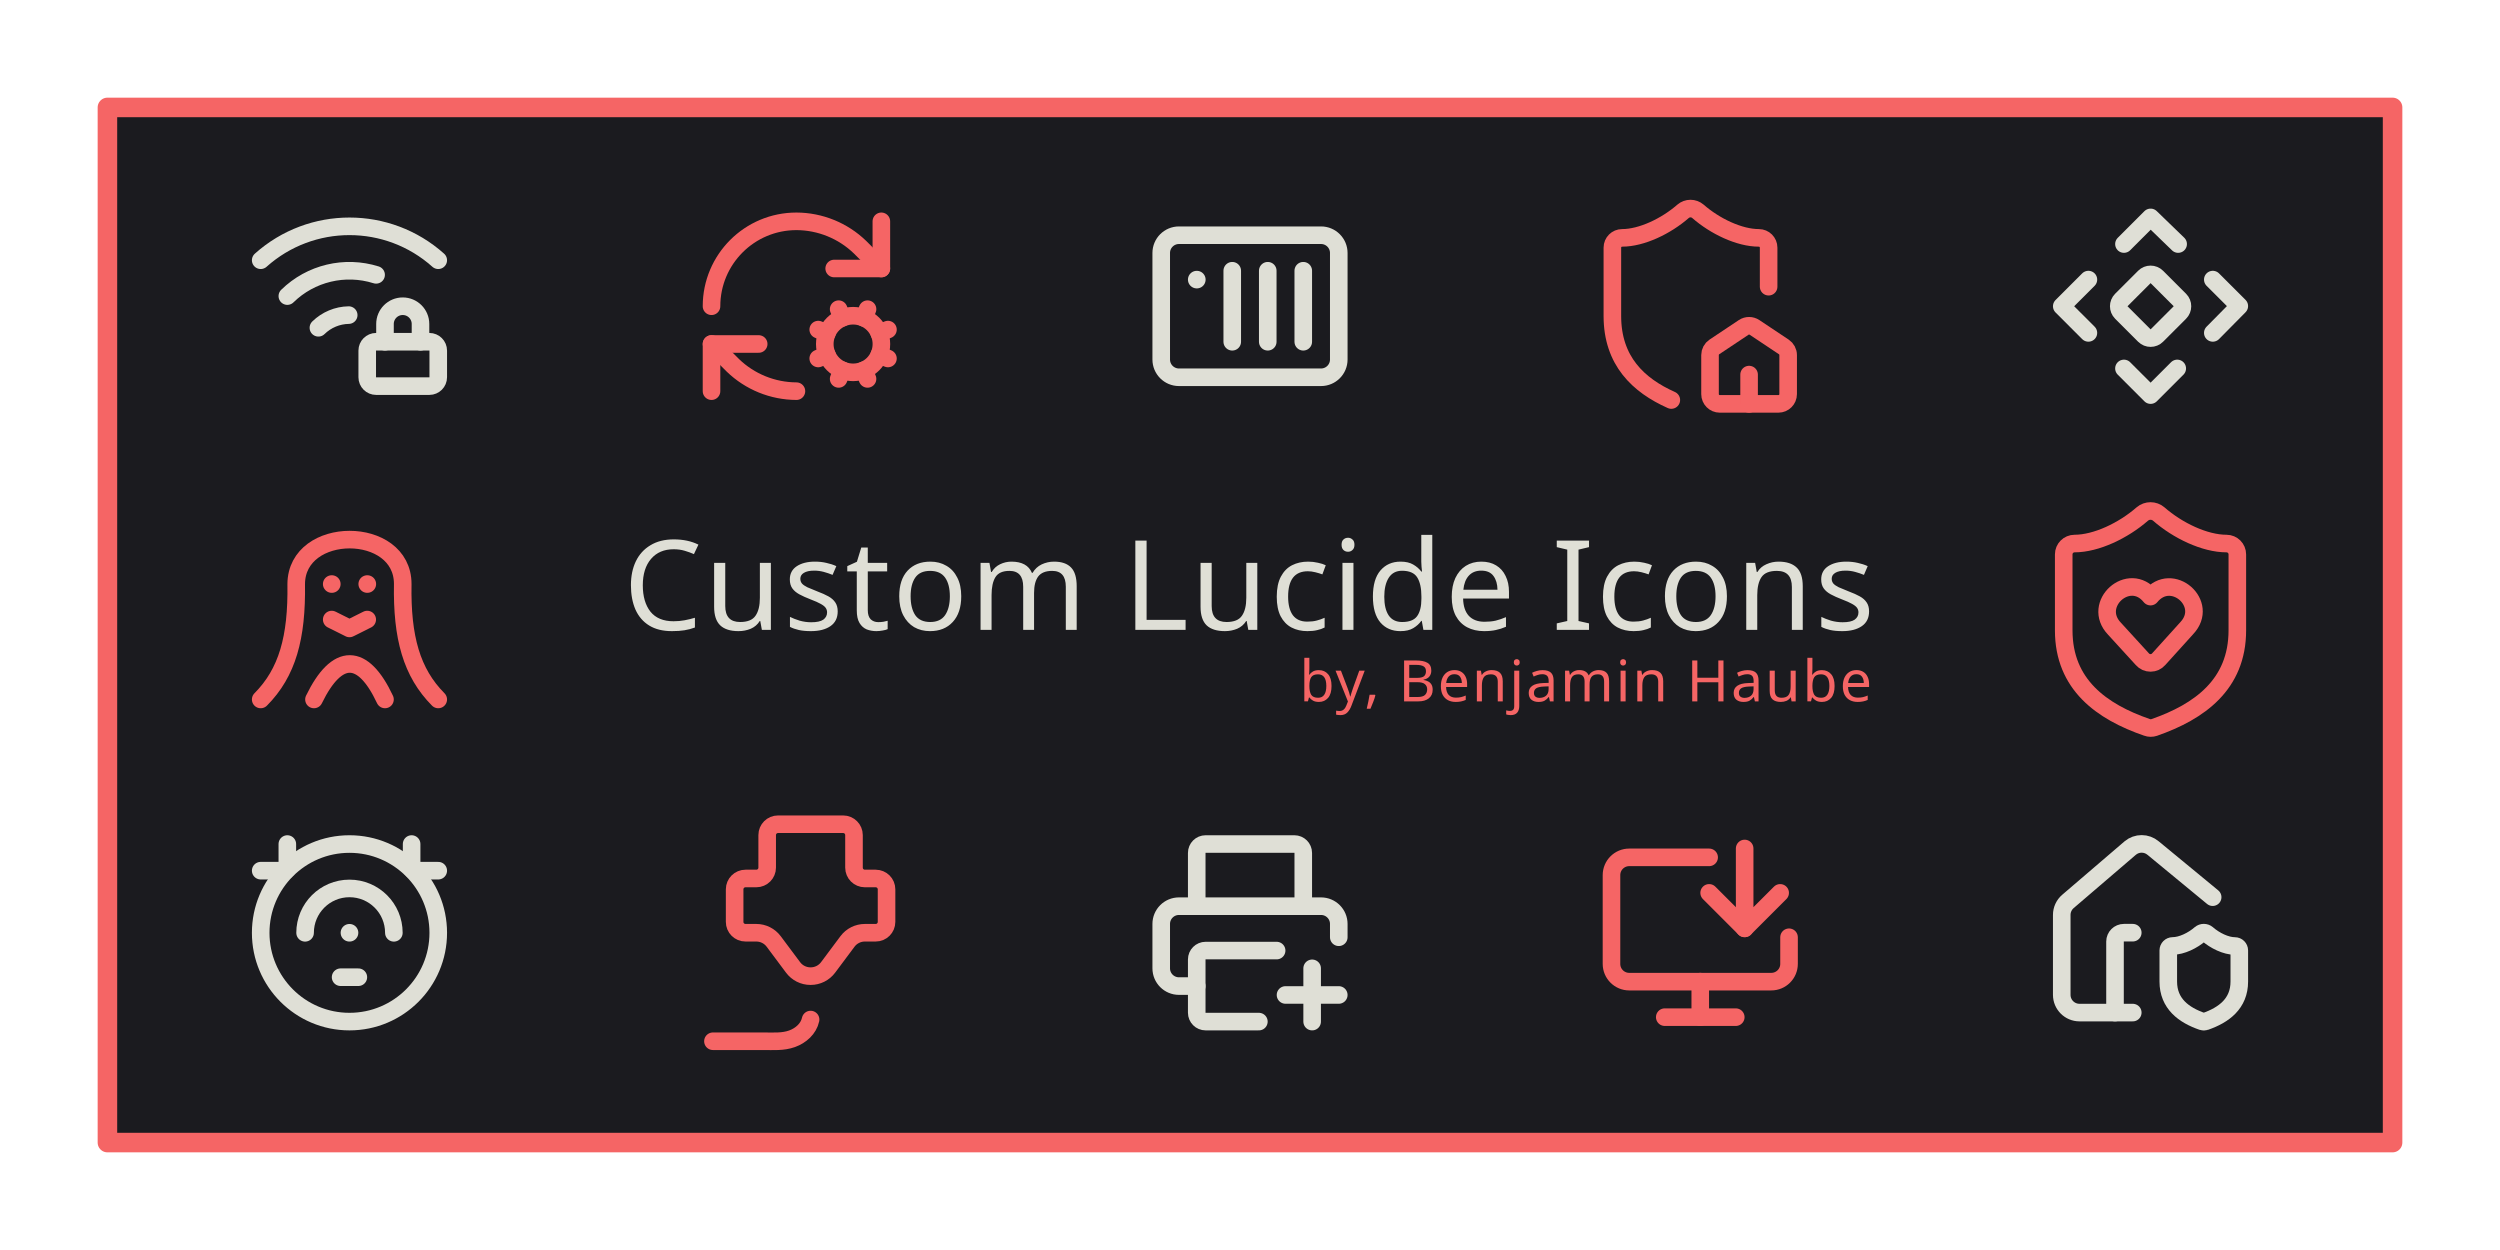
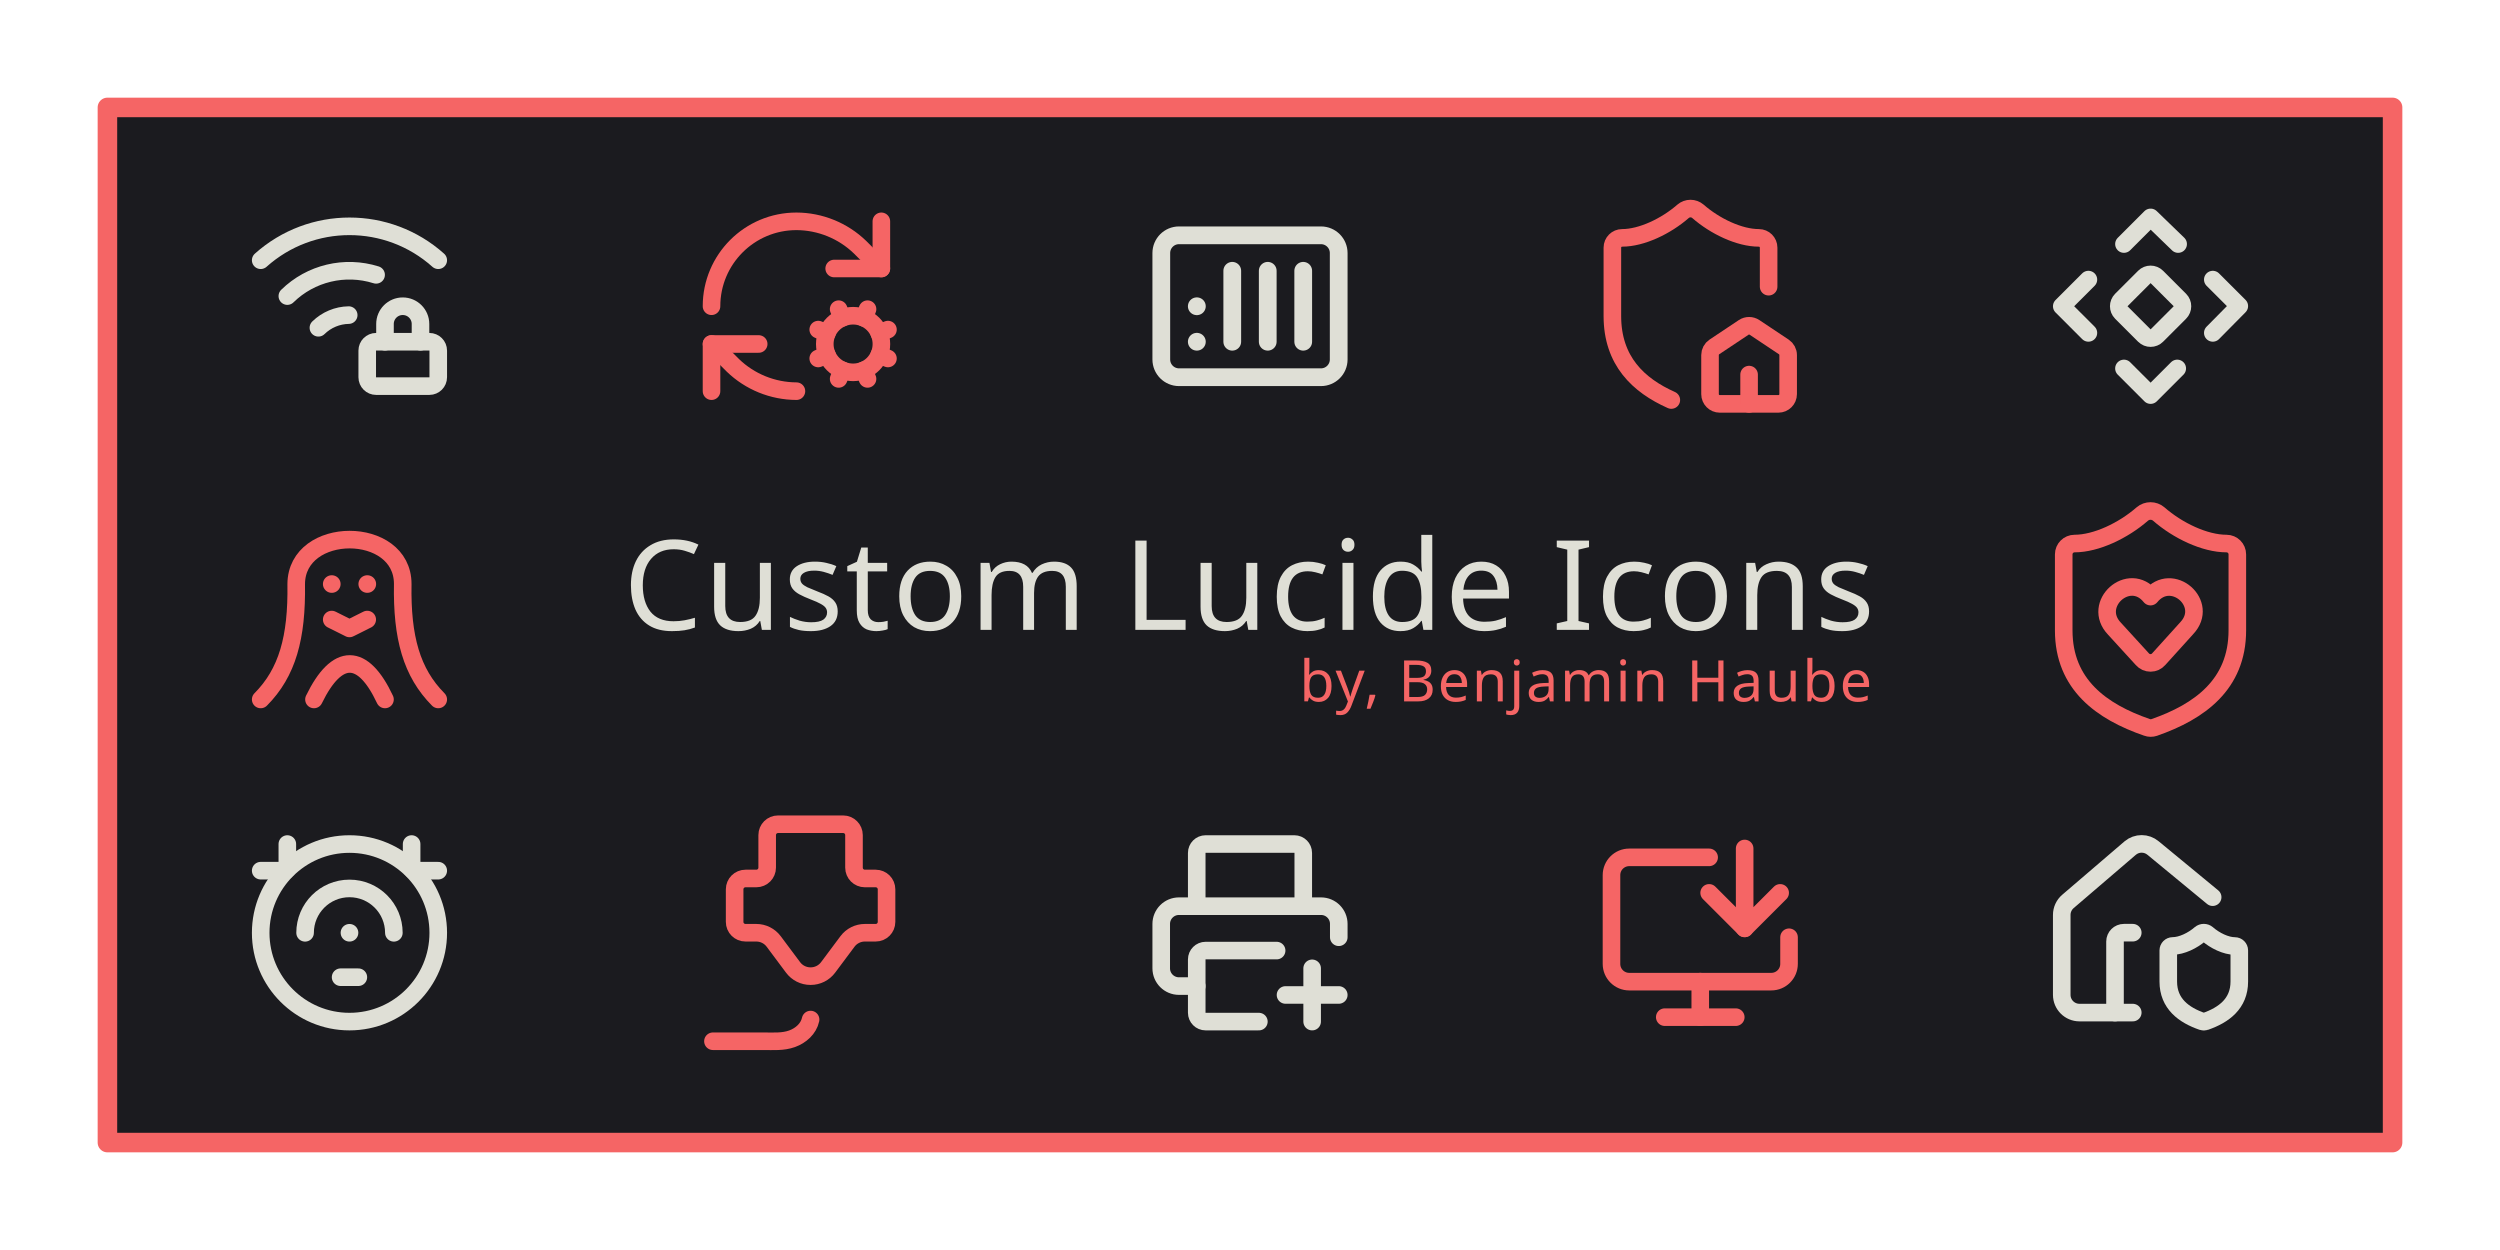
<svg xmlns="http://www.w3.org/2000/svg" version="1.1" id="svg1" width="1280" height="640" xml:space="preserve">
  <defs id="defs1">
    <rect x="302.006" y="181.931" width="646.22" height="77.867" id="rect5" />
  </defs>
  <rect id="rect4" width="1170" height="530" x="55" y="55" style="fill:#1b1b1f;fill-opacity:1;stroke:#f56565;stroke-width:10;stroke-linecap:round;stroke-linejoin:round;stroke-dasharray:none;stroke-opacity:1" />
  <g id="g3" transform="translate(0,-21.50025)">
    <path d="m 670.395,363.734 q 0,0.997 -0.059,1.877 -0.029,0.851 -0.088,1.349 h 0.147 q 0.675,-0.997 1.848,-1.672 1.173,-0.675 3.021,-0.675 2.933,0 4.693,2.053 1.789,2.024 1.789,6.072 0,4.048 -1.789,6.101 -1.789,2.053 -4.693,2.053 -1.848,0 -3.021,-0.675 -1.173,-0.675 -1.848,-1.613 h -0.205 l -0.528,1.995 h -1.848 v -22.293 h 2.581 z m 4.429,3.021 q -2.493,0 -3.461,1.437 -0.968,1.437 -0.968,4.459 v 0.117 q 0,2.904 0.939,4.459 0.968,1.525 3.549,1.525 2.112,0 3.139,-1.555 1.056,-1.555 1.056,-4.488 0,-5.955 -4.253,-5.955 z m 8.979,-1.877 H 686.56 l 3.403,8.947 q 0.44,1.173 0.792,2.259 0.352,1.056 0.528,2.024 H 691.4 q 0.176,-0.733 0.557,-1.907 0.381,-1.203 0.792,-2.405 l 3.197,-8.917 h 2.787 l -6.776,17.893 q -0.821,2.229 -2.141,3.549 -1.291,1.32 -3.579,1.32 -0.704,0 -1.232,-0.088 -0.528,-0.059 -0.909,-0.147 v -2.053 q 0.323,0.059 0.763,0.117 0.469,0.059 0.968,0.059 1.349,0 2.171,-0.763 0.851,-0.763 1.32,-2.024 l 0.821,-2.083 z m 20.389,12.643 q -0.381,1.555 -1.115,3.403 -0.704,1.877 -1.408,3.461 h -1.907 q 0.411,-1.672 0.821,-3.667 0.44,-1.995 0.645,-3.52 h 2.757 z m 20.685,-17.864 q 3.931,0 5.925,1.173 2.024,1.144 2.024,4.019 0,1.848 -1.027,3.08 -1.027,1.203 -2.963,1.555 v 0.147 q 1.32,0.205 2.376,0.763 1.085,0.557 1.701,1.584 0.616,1.027 0.616,2.669 0,2.845 -1.965,4.4 -1.936,1.555 -5.309,1.555 h -7.363 v -20.944 z m 0.528,8.917 q 2.699,0 3.696,-0.851 0.997,-0.88 0.997,-2.581 0,-1.731 -1.232,-2.464 -1.203,-0.763 -3.872,-0.763 h -3.461 v 6.659 z m -3.872,2.2 v 7.597 h 4.224 q 2.787,0 3.872,-1.085 1.085,-1.085 1.085,-2.845 0,-1.643 -1.144,-2.64 -1.115,-1.027 -4.019,-1.027 z m 23.147,-6.189 q 2.024,0 3.461,0.88 1.467,0.88 2.229,2.493 0.792,1.584 0.792,3.725 v 1.555 H 740.397 q 0.059,2.669 1.349,4.077 1.32,1.379 3.667,1.379 1.496,0 2.64,-0.264 1.173,-0.293 2.405,-0.821 v 2.259 q -1.203,0.528 -2.376,0.763 -1.173,0.264 -2.787,0.264 -2.229,0 -3.96,-0.909 -1.701,-0.909 -2.669,-2.699 -0.939,-1.819 -0.939,-4.429 0,-2.581 0.851,-4.429 0.88,-1.848 2.435,-2.845 1.584,-0.997 3.667,-0.997 z m -0.029,2.112 q -1.848,0 -2.933,1.203 -1.056,1.173 -1.261,3.285 h 8.008 q -0.029,-1.995 -0.939,-3.227 -0.909,-1.261 -2.875,-1.261 z m 19.069,-2.112 q 2.816,0 4.253,1.379 1.437,1.349 1.437,4.4 v 10.237 h -2.552 v -10.061 q 0,-3.784 -3.52,-3.784 -2.611,0 -3.608,1.467 -0.997,1.467 -0.997,4.224 v 8.155 h -2.581 v -15.723 h 2.083 l 0.381,2.141 h 0.147 q 0.763,-1.232 2.112,-1.819 1.349,-0.616 2.845,-0.616 z m 11.355,-3.96 q 0,-0.851 0.44,-1.232 0.44,-0.411 1.085,-0.411 0.587,0 1.027,0.411 0.469,0.381 0.469,1.232 0,0.821 -0.469,1.232 -0.44,0.411 -1.027,0.411 -0.645,0 -1.085,-0.411 -0.44,-0.411 -0.44,-1.232 z m -1.643,27.016 q -0.733,0 -1.291,-0.117 -0.557,-0.088 -0.968,-0.235 v -2.083 q 0.44,0.117 0.909,0.205 0.469,0.088 1.027,0.088 0.939,0 1.555,-0.528 0.616,-0.499 0.616,-1.936 v -18.157 h 2.581 v 18.069 q 0,2.2 -1.056,3.432 -1.056,1.261 -3.373,1.261 z m 16.371,-23.027 q 2.875,0 4.253,1.261 1.379,1.261 1.379,4.019 v 10.707 h -1.877 l -0.499,-2.229 h -0.117 q -1.027,1.291 -2.171,1.907 -1.115,0.616 -3.109,0.616 -2.141,0 -3.549,-1.115 -1.408,-1.144 -1.408,-3.549 0,-2.347 1.848,-3.608 1.848,-1.291 5.691,-1.408 l 2.669,-0.088 v -0.939 q 0,-1.965 -0.851,-2.728 -0.851,-0.763 -2.405,-0.763 -1.232,0 -2.347,0.381 -1.115,0.352 -2.083,0.821 l -0.792,-1.936 q 1.027,-0.557 2.435,-0.939 1.408,-0.411 2.933,-0.411 z m 0.763,8.389 q -2.933,0.117 -4.077,0.939 -1.115,0.821 -1.115,2.317 0,1.32 0.792,1.936 0.821,0.616 2.083,0.616 1.995,0 3.315,-1.085 1.32,-1.115 1.32,-3.403 v -1.408 z m 27.987,-8.419 q 2.669,0 3.989,1.379 1.32,1.349 1.32,4.4 v 10.237 h -2.552 v -10.12 q 0,-3.725 -3.197,-3.725 -2.288,0 -3.285,1.32 -0.968,1.32 -0.968,3.843 v 8.683 h -2.552 v -10.12 q 0,-3.725 -3.227,-3.725 -2.376,0 -3.285,1.467 -0.909,1.467 -0.909,4.224 v 8.155 h -2.581 v -15.723 h 2.083 l 0.381,2.141 h 0.147 q 0.733,-1.232 1.965,-1.819 1.261,-0.616 2.669,-0.616 3.696,0 4.811,2.64 h 0.147 q 0.792,-1.349 2.141,-1.995 1.379,-0.645 2.904,-0.645 z m 12.499,-5.603 q 0.587,0 1.027,0.411 0.469,0.381 0.469,1.232 0,0.821 -0.469,1.232 -0.44,0.411 -1.027,0.411 -0.645,0 -1.085,-0.411 -0.44,-0.411 -0.44,-1.232 0,-0.851 0.44,-1.232 0.44,-0.411 1.085,-0.411 z m 1.261,5.896 v 15.723 h -2.581 v -15.723 z m 13.555,-0.293 q 2.816,0 4.253,1.379 1.437,1.349 1.437,4.4 v 10.237 h -2.552 v -10.061 q 0,-3.784 -3.52,-3.784 -2.611,0 -3.608,1.467 -0.997,1.467 -0.997,4.224 v 8.155 h -2.581 v -15.723 h 2.083 l 0.381,2.141 h 0.147 q 0.763,-1.232 2.112,-1.819 1.349,-0.616 2.845,-0.616 z m 36.555,16.016 h -2.64 v -9.768 h -10.736 v 9.768 h -2.64 v -20.944 h 2.64 v 8.859 h 10.736 v -8.859 h 2.64 z m 12.323,-15.987 q 2.875,0 4.253,1.261 1.379,1.261 1.379,4.019 v 10.707 h -1.877 l -0.499,-2.229 h -0.117 q -1.027,1.291 -2.171,1.907 -1.115,0.616 -3.109,0.616 -2.141,0 -3.549,-1.115 -1.408,-1.144 -1.408,-3.549 0,-2.347 1.848,-3.608 1.848,-1.291 5.691,-1.408 l 2.669,-0.088 v -0.939 q 0,-1.965 -0.851,-2.728 -0.851,-0.763 -2.405,-0.763 -1.232,0 -2.347,0.381 -1.115,0.352 -2.083,0.821 l -0.792,-1.936 q 1.027,-0.557 2.435,-0.939 1.408,-0.411 2.933,-0.411 z m 0.763,8.389 q -2.933,0.117 -4.077,0.939 -1.115,0.821 -1.115,2.317 0,1.32 0.792,1.936 0.821,0.616 2.083,0.616 1.995,0 3.315,-1.085 1.32,-1.115 1.32,-3.403 v -1.408 z m 23.88,-8.125 v 15.723 h -2.112 l -0.381,-2.083 h -0.117 q -0.763,1.232 -2.112,1.819 -1.349,0.557 -2.875,0.557 -2.845,0 -4.283,-1.349 -1.437,-1.379 -1.437,-4.371 v -10.296 h 2.611 v 10.12 q 0,3.755 3.491,3.755 2.611,0 3.608,-1.467 1.027,-1.467 1.027,-4.224 v -8.184 z m 8.568,-1.144 q 0,0.997 -0.059,1.877 -0.029,0.851 -0.088,1.349 h 0.147 q 0.675,-0.997 1.848,-1.672 1.173,-0.675 3.021,-0.675 2.933,0 4.693,2.053 1.789,2.024 1.789,6.072 0,4.048 -1.789,6.101 -1.789,2.053 -4.693,2.053 -1.848,0 -3.021,-0.675 -1.173,-0.675 -1.848,-1.613 h -0.205 l -0.528,1.995 h -1.848 v -22.293 h 2.581 z m 4.429,3.021 q -2.493,0 -3.461,1.437 -0.968,1.437 -0.968,4.459 v 0.117 q 0,2.904 0.939,4.459 0.968,1.525 3.549,1.525 2.112,0 3.139,-1.555 1.056,-1.555 1.056,-4.488 0,-5.955 -4.253,-5.955 z m 18.101,-2.171 q 2.024,0 3.461,0.88 1.467,0.88 2.229,2.493 0.792,1.584 0.792,3.725 v 1.555 h -10.765 q 0.059,2.669 1.349,4.077 1.32,1.379 3.667,1.379 1.496,0 2.64,-0.264 1.173,-0.293 2.405,-0.821 v 2.259 q -1.203,0.528 -2.376,0.763 -1.173,0.264 -2.787,0.264 -2.229,0 -3.96,-0.909 -1.701,-0.909 -2.669,-2.699 -0.939,-1.819 -0.939,-4.429 0,-2.581 0.851,-4.429 0.88,-1.848 2.435,-2.845 1.584,-0.997 3.667,-0.997 z m -0.029,2.112 q -1.848,0 -2.933,1.203 -1.056,1.173 -1.261,3.285 h 8.008 q -0.029,-1.995 -0.939,-3.227 -0.909,-1.261 -2.875,-1.261 z" id="text2" style="font-size:29.333px;font-family:'Noto Sans';-inkscape-font-specification:'Noto Sans';letter-spacing:1px;fill:#f56565;stroke-width:0.3" aria-label="by, Benjamin Haube" />
    <path d="m 344.92,302.72 q -7.36,0 -11.584,4.928 -4.224,4.928 -4.224,13.504 0,8.512 3.904,13.504 3.968,4.928 11.84,4.928 3.008,0 5.696,-0.512 2.688,-0.512 5.248,-1.28 v 4.992 q -2.56,0.96 -5.312,1.408 -2.688,0.448 -6.464,0.448 -6.976,0 -11.648,-2.88 -4.672,-2.88 -7.04,-8.192 -2.304,-5.312 -2.304,-12.48 0,-6.912 2.496,-12.16 2.56,-5.312 7.488,-8.256 4.928,-3.008 11.968,-3.008 7.232,0 12.608,2.688 l -2.304,4.864 q -2.112,-0.96 -4.736,-1.728 -2.56,-0.768 -5.632,-0.768 z m 49.768,6.976 V 344 h -4.608 l -0.832,-4.544 h -0.256 q -1.664,2.688 -4.608,3.968 -2.944,1.216 -6.272,1.216 -6.208,0 -9.344,-2.944 -3.136,-3.008 -3.136,-9.536 v -22.464 h 5.696 v 22.08 q 0,8.192 7.616,8.192 5.696,0 7.872,-3.2 2.24,-3.2 2.24,-9.216 v -17.856 z m 34.216,24.832 q 0,4.992 -3.712,7.552 -3.712,2.56 -9.984,2.56 -3.584,0 -6.208,-0.576 -2.56,-0.576 -4.544,-1.6 v -5.12 q 2.048,1.024 4.928,1.92 2.944,0.832 5.952,0.832 4.288,0 6.208,-1.344 1.92,-1.408 1.92,-3.712 0,-1.28 -0.704,-2.304 -0.704,-1.024 -2.56,-2.048 -1.792,-1.024 -5.184,-2.304 -3.328,-1.28 -5.696,-2.56 -2.368,-1.28 -3.648,-3.072 -1.28,-1.792 -1.28,-4.608 0,-4.352 3.52,-6.72 3.584,-2.368 9.344,-2.368 3.136,0 5.824,0.64 2.752,0.576 5.12,1.664 l -1.92,4.48 q -2.176,-0.896 -4.544,-1.536 -2.368,-0.64 -4.864,-0.64 -3.456,0 -5.312,1.152 -1.792,1.088 -1.792,3.008 0,1.408 0.832,2.432 0.832,0.96 2.752,1.92 1.984,0.896 5.248,2.176 3.264,1.216 5.568,2.496 2.304,1.28 3.52,3.136 1.216,1.792 1.216,4.544 z m 20.776,5.504 q 1.28,0 2.624,-0.192 1.344,-0.256 2.176,-0.512 v 4.288 q -0.896,0.448 -2.56,0.704 -1.664,0.32 -3.2,0.32 -2.688,0 -4.992,-0.896 -2.24,-0.96 -3.648,-3.264 -1.408,-2.304 -1.408,-6.464 v -19.968 h -4.864 v -2.688 l 4.928,-2.24 2.24,-7.296 h 3.328 v 7.872 h 9.92 v 4.352 h -9.92 v 19.84 q 0,3.136 1.472,4.672 1.536,1.472 3.904,1.472 z m 42.472,-13.248 q 0,8.512 -4.352,13.184 -4.288,4.672 -11.648,4.672 -4.544,0 -8.128,-2.048 -3.52,-2.112 -5.568,-6.08 -2.048,-4.032 -2.048,-9.728 0,-8.512 4.288,-13.12 4.288,-4.608 11.648,-4.608 4.672,0 8.192,2.112 3.584,2.048 5.568,6.016 2.048,3.904 2.048,9.6 z m -25.92,0 q 0,6.08 2.368,9.664 2.432,3.52 7.68,3.52 5.184,0 7.616,-3.52 2.432,-3.584 2.432,-9.664 0,-6.08 -2.432,-9.536 -2.432,-3.456 -7.68,-3.456 -5.248,0 -7.616,3.456 -2.368,3.456 -2.368,9.536 z m 73.448,-17.728 q 5.824,0 8.704,3.008 2.88,2.944 2.88,9.6 V 344 h -5.568 v -22.08 q 0,-8.128 -6.976,-8.128 -4.992,0 -7.168,2.88 -2.112,2.88 -2.112,8.384 V 344 h -5.568 v -22.08 q 0,-8.128 -7.04,-8.128 -5.184,0 -7.168,3.2 -1.984,3.2 -1.984,9.216 V 344 h -5.632 v -34.304 h 4.544 l 0.832,4.672 h 0.32 q 1.6,-2.688 4.288,-3.968 2.752,-1.344 5.824,-1.344 8.064,0 10.496,5.76 h 0.32 q 1.728,-2.944 4.672,-4.352 3.008,-1.408 6.336,-1.408 z M 581.296,344 v -45.696 h 5.76 v 40.576 h 19.968 V 344 Z m 62.44,-34.304 V 344 h -4.608 l -0.832,-4.544 h -0.256 q -1.664,2.688 -4.608,3.968 -2.944,1.216 -6.272,1.216 -6.208,0 -9.344,-2.944 -3.136,-3.008 -3.136,-9.536 v -22.464 h 5.696 v 22.08 q 0,8.192 7.616,8.192 5.696,0 7.872,-3.2 2.24,-3.2 2.24,-9.216 v -17.856 z m 25.64,34.944 q -4.544,0 -8.128,-1.856 -3.52,-1.856 -5.568,-5.76 -1.984,-3.904 -1.984,-9.984 0,-6.336 2.112,-10.304 2.112,-3.968 5.696,-5.824 3.648,-1.856 8.256,-1.856 2.624,0 5.056,0.576 2.432,0.512 3.968,1.28 l -1.728,4.672 q -1.536,-0.576 -3.584,-1.088 -2.048,-0.512 -3.84,-0.512 -10.112,0 -10.112,12.992 0,6.208 2.432,9.536 2.496,3.264 7.36,3.264 2.816,0 4.928,-0.576 2.176,-0.576 3.968,-1.408 v 4.992 q -1.728,0.896 -3.84,1.344 -2.048,0.512 -4.992,0.512 z m 20.84,-47.808 q 1.28,0 2.24,0.896 1.024,0.832 1.024,2.688 0,1.792 -1.024,2.688 -0.96,0.896 -2.24,0.896 -1.408,0 -2.368,-0.896 -0.96,-0.896 -0.96,-2.688 0,-1.856 0.96,-2.688 0.96,-0.896 2.368,-0.896 z m 2.752,12.864 V 344 h -5.632 v -34.304 z m 24.04,34.944 q -6.4,0 -10.24,-4.416 -3.84,-4.48 -3.84,-13.312 0,-8.832 3.84,-13.312 3.904,-4.544 10.304,-4.544 3.968,0 6.464,1.472 2.56,1.472 4.16,3.584 h 0.384 q -0.064,-0.832 -0.256,-2.432 -0.128,-1.664 -0.128,-2.624 V 295.36 h 5.632 V 344 h -4.544 l -0.832,-4.608 h -0.256 q -1.536,2.176 -4.096,3.712 -2.56,1.536 -6.592,1.536 z m 0.896,-4.672 q 5.44,0 7.616,-2.944 2.24,-3.008 2.24,-9.024 v -1.024 q 0,-6.4 -2.112,-9.792 -2.112,-3.456 -7.808,-3.456 -4.544,0 -6.848,3.648 -2.24,3.584 -2.24,9.664 0,6.144 2.24,9.536 2.304,3.392 6.912,3.392 z m 40.552,-30.912 q 4.416,0 7.552,1.92 3.2,1.92 4.864,5.44 1.728,3.456 1.728,8.128 v 3.392 h -23.488 q 0.128,5.824 2.944,8.896 2.88,3.008 8,3.008 3.264,0 5.76,-0.576 2.56,-0.64 5.248,-1.792 v 4.928 q -2.624,1.152 -5.184,1.664 -2.56,0.576 -6.08,0.576 -4.864,0 -8.64,-1.984 -3.712,-1.984 -5.824,-5.888 -2.048,-3.968 -2.048,-9.664 0,-5.632 1.856,-9.664 1.92,-4.032 5.312,-6.208 3.456,-2.176 8,-2.176 z m -0.064,4.608 q -4.032,0 -6.4,2.624 -2.304,2.56 -2.752,7.168 h 17.472 q -0.064,-4.352 -2.048,-7.04 -1.984,-2.752 -6.272,-2.752 z M 813.576,344 h -16.512 v -3.328 l 5.376,-1.216 v -36.544 l -5.376,-1.28 v -3.328 h 16.512 v 3.328 l -5.376,1.28 v 36.544 l 5.376,1.216 z m 22.824,0.64 q -4.544,0 -8.128,-1.856 -3.52,-1.856 -5.568,-5.76 -1.984,-3.904 -1.984,-9.984 0,-6.336 2.112,-10.304 2.112,-3.968 5.696,-5.824 3.648,-1.856 8.256,-1.856 2.624,0 5.056,0.576 2.432,0.512 3.968,1.28 l -1.728,4.672 q -1.536,-0.576 -3.584,-1.088 -2.048,-0.512 -3.84,-0.512 -10.112,0 -10.112,12.992 0,6.208 2.432,9.536 2.496,3.264 7.36,3.264 2.816,0 4.928,-0.576 2.176,-0.576 3.968,-1.408 v 4.992 q -1.728,0.896 -3.84,1.344 -2.048,0.512 -4.992,0.512 z m 47.784,-17.856 q 0,8.512 -4.352,13.184 -4.288,4.672 -11.648,4.672 -4.544,0 -8.128,-2.048 -3.52,-2.112 -5.568,-6.08 -2.048,-4.032 -2.048,-9.728 0,-8.512 4.288,-13.12 4.288,-4.608 11.648,-4.608 4.672,0 8.192,2.112 3.584,2.048 5.568,6.016 2.048,3.904 2.048,9.6 z m -25.92,0 q 0,6.08 2.368,9.664 2.432,3.52 7.68,3.52 5.184,0 7.616,-3.52 2.432,-3.584 2.432,-9.664 0,-6.08 -2.432,-9.536 -2.432,-3.456 -7.68,-3.456 -5.248,0 -7.616,3.456 -2.368,3.456 -2.368,9.536 z m 52.328,-17.728 q 6.144,0 9.28,3.008 3.136,2.944 3.136,9.6 V 344 h -5.568 v -21.952 q 0,-8.256 -7.68,-8.256 -5.696,0 -7.872,3.2 -2.176,3.2 -2.176,9.216 V 344 h -5.632 v -34.304 h 4.544 l 0.832,4.672 h 0.32 q 1.664,-2.688 4.608,-3.968 2.944,-1.344 6.208,-1.344 z m 46.376,25.472 q 0,4.992 -3.712,7.552 -3.712,2.56 -9.984,2.56 -3.584,0 -6.208,-0.576 -2.56,-0.576 -4.544,-1.6 v -5.12 q 2.048,1.024 4.928,1.92 2.944,0.832 5.952,0.832 4.288,0 6.208,-1.344 1.92,-1.408 1.92,-3.712 0,-1.28 -0.704,-2.304 -0.704,-1.024 -2.56,-2.048 -1.792,-1.024 -5.184,-2.304 -3.328,-1.28 -5.696,-2.56 -2.368,-1.28 -3.648,-3.072 -1.28,-1.792 -1.28,-4.608 0,-4.352 3.52,-6.72 3.584,-2.368 9.344,-2.368 3.136,0 5.824,0.64 2.752,0.576 5.12,1.664 l -1.92,4.48 q -2.176,-0.896 -4.544,-1.536 -2.368,-0.64 -4.864,-0.64 -3.456,0 -5.312,1.152 -1.792,1.088 -1.792,3.008 0,1.408 0.832,2.432 0.832,0.96 2.752,1.92 1.984,0.896 5.248,2.176 3.264,1.216 5.568,2.496 2.304,1.28 3.52,3.136 1.216,1.792 1.216,4.544 z" id="text4" style="font-size:64px;font-family:'Noto Sans';-inkscape-font-specification:'Noto Sans';letter-spacing:1px;white-space:pre;fill:#dfdfd6" aria-label="Custom Lucide Icons" />
  </g>
  <g id="g17" transform="translate(124.565,-41.52257)">
    <g style="fill:none;stroke:#dfdfd6;stroke-width:1.98;stroke-linecap:round;stroke-linejoin:round;stroke-dasharray:none;stroke-opacity:1" id="g5" transform="matrix(4.545454,0,0,4.545454,921.9582,464.5126)">
      <path d="M 10,12 H 9 A 1,1 0 0 0 8,12.997 V 21" id="path1" style="stroke:#dfdfd6;stroke-width:1.98;stroke-dasharray:none;stroke-opacity:1" />
      <path d="M 10,21 H 4 A 2,2 0 0 1 2,19 V 10 A 2,2 0 0 1 2.709,8.47 l 7,-6 a 2,2 0 0 1 2.582,0 L 19,8" id="path2" style="stroke:#dfdfd6;stroke-width:1.98;stroke-dasharray:none;stroke-opacity:1" />
      <path d="m 22,17.5 c 0,2.499 -1.75,3.775 -3.83,4.5 a 0.5,0.5 0 0 1 -0.335,0 C 15.75,21.28 14,20 14,17.5 V 14 a 0.507,0.507 0 0 1 0.5,-0.507 c 1,0 2.25,-0.6 3.12,-1.36 a 0.6,0.6 0 0 1 0.76,-10e-4 C 19.255,12.897 20.5,13.5 21.5,13.5 A 0.5,0.5 0 0 1 22,14 Z" id="path3" style="stroke:#dfdfd6;stroke-width:1.98;stroke-dasharray:none;stroke-opacity:1" />
    </g>
    <g style="fill:none;stroke:#f56565;stroke-width:1.98;stroke-linecap:round;stroke-linejoin:round;stroke-dasharray:none;stroke-opacity:1" id="g7" transform="matrix(4.545454,0,0,4.545454,691.4239,466.8527)">
      <path d="m 12,17 v 4" id="path1-5" style="stroke:#f56565;stroke-width:1.98;stroke-dasharray:none;stroke-opacity:1" />
      <path d="M 13,3 H 4 A 2,2 0 0 0 2,5 v 10 a 2,2 0 0 0 2,2 h 16 a 2,2 0 0 0 2,-2 v -3" id="path2-3" style="stroke:#f56565;stroke-width:1.98;stroke-dasharray:none;stroke-opacity:1" />
      <path d="M 17,11 13,7" id="path3-5" style="stroke:#f56565;stroke-width:1.98;stroke-dasharray:none;stroke-opacity:1" />
      <path d="m 17,2 v 9 l 4,-4" id="path4-6" style="stroke:#f56565;stroke-width:1.98;stroke-dasharray:none;stroke-opacity:1" />
      <path d="m 8,21 h 8" id="path5-2" style="stroke:#f56565;stroke-width:1.98;stroke-dasharray:none;stroke-opacity:1" />
    </g>
    <g style="fill:none;stroke:#f56565;stroke-width:1.62;stroke-linecap:round;stroke-linejoin:round;stroke-dasharray:none;stroke-opacity:1" id="g8" transform="matrix(5.555556,0,0,5.555556,223.7895,452.4188)">
      <path d="M 11.989,16 A 2,2 0 0 1 10.386,15.196 L 8.6,12.804 A 2,2 0 0 0 6.997,12 H 6 A 1,1 0 0 1 5,11 V 8 A 1,1 0 0 1 6,7 H 7 A 1,1 0 0 0 8,6 V 3 A 1,1 0 0 1 9,2 h 6 a 1,1 0 0 1 1,1 v 3 a 1,1 0 0 0 1,1 h 1 a 1,1 0 0 1 1,1 v 3 a 1,1 0 0 1 -1,1 H 17.003 A 2,2 0 0 0 15.4,12.803 l -1.787,2.394 A 2,2 0 0 1 12.01,16" id="path1-9" style="stroke:#f56565;stroke-width:1.62;stroke-dasharray:none;stroke-opacity:1" />
      <path d="m 12,20 c -0.184,0.853 -0.901,1.48 -1.707,1.771 C 9.449,22.076 8.547,22 7.668,22 H 3" id="path2-1" style="stroke:#f56565;stroke-width:1.62;stroke-dasharray:none;stroke-opacity:1" />
    </g>
    <g style="fill:none;stroke:#dfdfd6;stroke-width:1.978;stroke-linecap:round;stroke-linejoin:round;stroke-dasharray:none;stroke-opacity:1" id="g10" transform="matrix(4.548987,0,0,4.548987,921.9545,143.7323)">
      <path d="M 15.1,5 12,2 9,5" id="path1-0" style="stroke:#dfdfd6;stroke-width:1.978;stroke-dasharray:none;stroke-opacity:1" />
      <path d="M 19,15 21.983,11.98 19,9" id="path2-62" style="stroke:#dfdfd6;stroke-width:1.978;stroke-dasharray:none;stroke-opacity:1" />
      <path d="m 5,9 -3,3 3,3" id="path3-6" style="stroke:#dfdfd6;stroke-width:1.978;stroke-dasharray:none;stroke-opacity:1" />
      <path d="m 8.707,11.293 a 1,1 90 0 0 0,1.414 l 2.586,2.586 a 1,1 0 0 0 1.414,0 l 2.586,-2.586 a 1,1 90 0 0 0,-1.414 L 12.707,8.707 a 1,1 0 0 0 -1.414,0 z" id="path4-1" style="stroke:#dfdfd6;stroke-width:1.978;stroke-dasharray:none;stroke-opacity:1" />
      <path d="m 9,19 3,3 3,-3" id="path5-8" style="stroke:#dfdfd6;stroke-width:1.978;stroke-dasharray:none;stroke-opacity:1" />
    </g>
    <g style="fill:none;stroke:#f56565;stroke-width:1.8;stroke-linecap:round;stroke-linejoin:round;stroke-dasharray:none;stroke-opacity:1" id="g11" transform="matrix(5,0,0,5,686.2443,139.1526)">
      <path d="m 13.945,21.832 a 1,1 0 0 1 -1,-1 v -4 A 1,1 0 0 1 13.39,16 l 3,-2 a 1,1 0 0 1 1.11,0 l 3,2 a 1,1 0 0 1 0.445,0.832 v 4 a 1,1 0 0 1 -1,1 z" id="path1-7" style="stroke:#f56565;stroke-width:1.8;stroke-dasharray:none;stroke-opacity:1" />
      <path d="m 16.945,21.832 v -3" id="path2-9" style="stroke:#f56565;stroke-width:1.8;stroke-dasharray:none;stroke-opacity:1" />
      <path d="M 8.982,21.435 C 5.615,19.932 2.945,17.434 2.945,12.832 v -7 a 1,1 0 0 1 1,-1 c 2,0 4.5,-1.2 6.24,-2.72 a 1.17,1.17 0 0 1 1.52,0 c 1.75,1.53 4.24,2.72 6.24,2.72 a 1,1 0 0 1 1,1 v 4" id="path3-2" style="stroke:#f56565;stroke-width:1.8;stroke-dasharray:none;stroke-opacity:1" />
    </g>
    <g style="fill:none;stroke:#f56565;stroke-width:1.62;stroke-linecap:round;stroke-linejoin:round;stroke-dasharray:none;stroke-opacity:1" id="g12" transform="matrix(5.555556,0,0,5.555556,909.837,292.0399)">
      <path d="m 20,13 c 0,5 -3.5,7.5 -7.66,8.95 A 1,1 0 0 1 11.67,21.94 C 7.5,20.5 4,18 4,13 V 6 A 1,1 0 0 1 5,5 C 7,5 9.5,3.8 11.24,2.28 a 1.17,1.17 0 0 1 1.52,0 C 14.51,3.81 17,5 19,5 a 1,1 0 0 1 1,1 z" id="path1-02" style="stroke:#f56565;stroke-width:1.62;stroke-dasharray:none;stroke-opacity:1" />
      <path d="M 8.683,12.853 C 6.512,10.589 10.039,7.442 12,9.89 c 1.965,-2.416 5.477,0.65 3.336,2.912 l -2.582,2.856 a 1,1 0 0 1 -1.507,0 z" id="path2-37" style="stroke:#f56565;stroke-width:1.62;stroke-dasharray:none;stroke-opacity:1" />
    </g>
    <g style="fill:none;stroke:#dfdfd6;stroke-width:1.98;stroke-linecap:round;stroke-linejoin:round;stroke-dasharray:none;stroke-opacity:1" id="g13" transform="matrix(4.545454,0,0,4.545454,-0.179177,464.58)">
      <path d="m 11,17 h 2" id="path1-59" style="stroke:#dfdfd6;stroke-width:1.98;stroke-dasharray:none;stroke-opacity:1" />
      <path d="m 11.996,11.995 h 0.01" id="path2-2" style="stroke:#dfdfd6;stroke-width:1.98;stroke-dasharray:none;stroke-opacity:1" />
      <path d="M 17,12 A 5,5 0 0 0 7,12" id="path3-28" style="stroke:#dfdfd6;stroke-width:1.98;stroke-dasharray:none;stroke-opacity:1" />
      <path d="M 19,2 V 4.8" id="path4-97" style="stroke:#dfdfd6;stroke-width:1.98;stroke-dasharray:none;stroke-opacity:1" />
      <path d="M 2,5 H 4.8" id="path5-36" style="stroke:#dfdfd6;stroke-width:1.98;stroke-dasharray:none;stroke-opacity:1" />
      <path d="M 22,5 H 19.2" id="path6-1" style="stroke:#dfdfd6;stroke-width:1.98;stroke-dasharray:none;stroke-opacity:1" />
      <path d="M 5,2 V 4.8" id="path7-2" style="stroke:#dfdfd6;stroke-width:1.98;stroke-dasharray:none;stroke-opacity:1" />
      <circle cx="12" cy="12" r="10" id="circle7" style="stroke:#dfdfd6;stroke-width:1.98;stroke-dasharray:none;stroke-opacity:1" />
    </g>
    <g style="fill:none;stroke:#dfdfd6;stroke-width:1.98;stroke-linecap:round;stroke-linejoin:round;stroke-dasharray:none;stroke-opacity:1" id="g14" transform="matrix(4.545454,0,0,4.545454,-0.179177,139.2191)">
      <path d="m 2,7.82 a 15,15 0 0 1 20,0" id="path1-93" style="stroke:#dfdfd6;stroke-width:1.98;stroke-dasharray:none;stroke-opacity:1" />
      <path d="m 20,17 v -2 a 2,2 0 1 0 -4,0 v 2" id="path2-19" style="stroke:#dfdfd6;stroke-width:1.98;stroke-dasharray:none;stroke-opacity:1" />
      <path d="M 5,11.858 A 10,10 0 0 1 15,9.465" id="path3-4" style="stroke:#dfdfd6;stroke-width:1.98;stroke-dasharray:none;stroke-opacity:1" />
      <path d="M 8.5,15.429 A 5,5 0 0 1 11.914,14" id="path4-7" style="stroke:#dfdfd6;stroke-width:1.98;stroke-dasharray:none;stroke-opacity:1" />
      <rect x="14" y="17" width="8" height="5" rx="1" id="rect4-8" style="stroke:#dfdfd6;stroke-width:1.98;stroke-dasharray:none;stroke-opacity:1" />
    </g>
    <g style="fill:none;stroke:#f56565;stroke-width:1.98;stroke-linecap:round;stroke-linejoin:round;stroke-dasharray:none;stroke-opacity:1" id="g15" transform="matrix(4.545454,0,0,4.545454,-0.179177,304.1873)">
      <path d="m 10,12 2,1 2,-1" id="path1-4" style="stroke:#f56565;stroke-width:1.98;stroke-dasharray:none;stroke-opacity:1" />
      <path d="m 10,8 h 0.01" id="path2-5" style="stroke:#f56565;stroke-width:1.98;stroke-dasharray:none;stroke-opacity:1" />
      <path d="m 14,8 h 0.01" id="path3-03" style="stroke:#f56565;stroke-width:1.98;stroke-dasharray:none;stroke-opacity:1" />
      <path d="M 2,21 C 5,17.98 6.092,14.04 6,8 6.041,1.33 18.007,1.325 18,8 c -0.106,6.038 1.004,9.982 4,13" id="path4-61" style="stroke:#f56565;stroke-width:1.98;stroke-dasharray:none;stroke-opacity:1" />
      <path d="m 8,21 c 2.599,-5.345 5.508,-5.313 8,0" id="path5-0" style="stroke:#f56565;stroke-width:1.98;stroke-dasharray:none;stroke-opacity:1" />
    </g>
    <g style="fill:none;stroke:#dfdfd6;stroke-width:1.98;stroke-linecap:round;stroke-linejoin:round;stroke-dasharray:none;stroke-opacity:1" id="g16" transform="matrix(4.545454,0,0,4.545454,460.8895,464.58)">
      <path d="M 13,22 H 7 A 1,1 0 0 1 6,21 v -6 a 1,1 0 0 1 1,-1 h 8" id="path1-6" style="stroke:#dfdfd6;stroke-width:1.98;stroke-dasharray:none;stroke-opacity:1" />
      <path d="m 16,19 h 6" id="path2-32" style="stroke:#dfdfd6;stroke-width:1.98;stroke-dasharray:none;stroke-opacity:1" />
      <path d="m 19,16 v 6" id="path3-06" style="stroke:#dfdfd6;stroke-width:1.98;stroke-dasharray:none;stroke-opacity:1" />
      <path d="M 6,18 H 4 A 2,2 0 0 1 2,16 V 11 A 2,2 0 0 1 4,9 h 16 a 2,2 0 0 1 2,2 v 1.5" id="path4-15" style="stroke:#dfdfd6;stroke-width:1.98;stroke-dasharray:none;stroke-opacity:1" />
      <path d="M 6,9 V 3 A 1,1 0 0 1 7,2 h 10 a 1,1 0 0 1 1,1 v 6" id="path5-5" style="stroke:#dfdfd6;stroke-width:1.98;stroke-dasharray:none;stroke-opacity:1" />
    </g>
    <g style="fill:none;stroke:#f56565;stroke-width:1.863;stroke-linecap:round;stroke-linejoin:round;stroke-dasharray:none;stroke-opacity:1" id="g1" transform="matrix(4.830918,0,0,4.830918,225.2388,140.3491)">
      <path d="M 12,21 A 9.75,9.75 0 0 1 5.26,18.26 L 3,16" id="path1-91" style="stroke:#f56565;stroke-width:1.863;stroke-dasharray:none;stroke-opacity:1" />
      <path d="M 15.233,14.857 14.31,14.474" id="path2-27" style="stroke:#f56565;stroke-width:1.863;stroke-dasharray:none;stroke-opacity:1" />
      <path d="M 15.233,17.153 14.31,17.536" id="path3-09" style="stroke:#f56565;stroke-width:1.863;stroke-dasharray:none;stroke-opacity:1" />
      <path d="M 16.857,13.233 16.474,12.31" id="path4-3" style="stroke:#f56565;stroke-width:1.863;stroke-dasharray:none;stroke-opacity:1" />
      <path d="m 16.857,18.777 -0.383,0.924" id="path5-6" style="stroke:#f56565;stroke-width:1.863;stroke-dasharray:none;stroke-opacity:1" />
      <path d="M 19.153,13.233 19.536,12.31" id="path6-0" style="stroke:#f56565;stroke-width:1.863;stroke-dasharray:none;stroke-opacity:1" />
      <path d="M 19.535,19.701 19.153,18.777" id="path7-6" style="stroke:#f56565;stroke-width:1.863;stroke-dasharray:none;stroke-opacity:1" />
      <path d="M 20.777,14.857 21.7,14.474" id="path8" style="stroke:#f56565;stroke-width:1.863;stroke-dasharray:none;stroke-opacity:1" />
      <path d="M 20.777,17.153 21.7,17.536" id="path9" style="stroke:#f56565;stroke-width:1.863;stroke-dasharray:none;stroke-opacity:1" />
      <path d="M 21,3 V 8 H 16" id="path10" style="stroke:#f56565;stroke-width:1.863;stroke-dasharray:none;stroke-opacity:1" />
      <path d="m 3,12 a 9,9 0 0 1 9,-9 9.75,9.75 0 0 1 6.74,2.74 L 21,8" id="path11" style="stroke:#f56565;stroke-width:1.863;stroke-dasharray:none;stroke-opacity:1" />
      <path d="M 8,16 H 3 v 5" id="path12" style="stroke:#f56565;stroke-width:1.863;stroke-dasharray:none;stroke-opacity:1" />
      <circle cx="18.005" cy="16.005" r="3" id="circle12" style="stroke:#f56565;stroke-width:1.863;stroke-dasharray:none;stroke-opacity:1" />
    </g>
-     <g style="fill:none;stroke:#dfdfd6;stroke-width:1.98;stroke-linecap:round;stroke-linejoin:round;stroke-dasharray:none;stroke-opacity:1" id="g2" transform="matrix(4.545454,0,0,4.545454,460.8895,143.7747)">
-       <path d="M 10,16 V 8" id="path1-26" style="stroke:#dfdfd6;stroke-width:1.98;stroke-dasharray:none;stroke-opacity:1" />
-       <path d="M 14,16 V 8" id="path2-18" style="stroke:#dfdfd6;stroke-width:1.98;stroke-dasharray:none;stroke-opacity:1" />
-       <path d="M 18,16 V 8" id="path3-79" style="stroke:#dfdfd6;stroke-width:1.98;stroke-dasharray:none;stroke-opacity:1" />
-       <path d="M 6,9 H 6.01" id="path4-2" style="stroke:#dfdfd6;stroke-width:1.98;stroke-dasharray:none;stroke-opacity:1" />
-       <rect x="2" y="4" width="20" height="16" rx="2" id="rect4-0" style="stroke:#dfdfd6;stroke-width:1.98;stroke-dasharray:none;stroke-opacity:1" />
+     <g style="fill:none;stroke:#dfdfd6;stroke-width:2;stroke-linecap:round;stroke-linejoin:round;stroke-opacity:1" id="g4" transform="matrix(4.541318,0,0,4.541318,460.9387,143.8326)">
+       <path d="M 10,16 V 8" id="path1-2" style="stroke:#dfdfd6;stroke-opacity:1" />
+       <path d="M 14,16 V 8" id="path2-7" style="stroke:#dfdfd6;stroke-opacity:1" />
+       <path d="M 18,16 V 8" id="path3-0" style="stroke:#dfdfd6;stroke-opacity:1" />
+       <path d="M 6,12 H 6.01" id="path4" style="stroke:#dfdfd6;stroke-opacity:1" />
+       <path d="M 6,16 H 6.01" id="path5" style="stroke:#dfdfd6;stroke-opacity:1" />
+       <rect x="2" y="4" width="20" height="16" rx="2" id="rect5-9" style="stroke:#dfdfd6;stroke-opacity:1" />
    </g>
  </g>
</svg>
